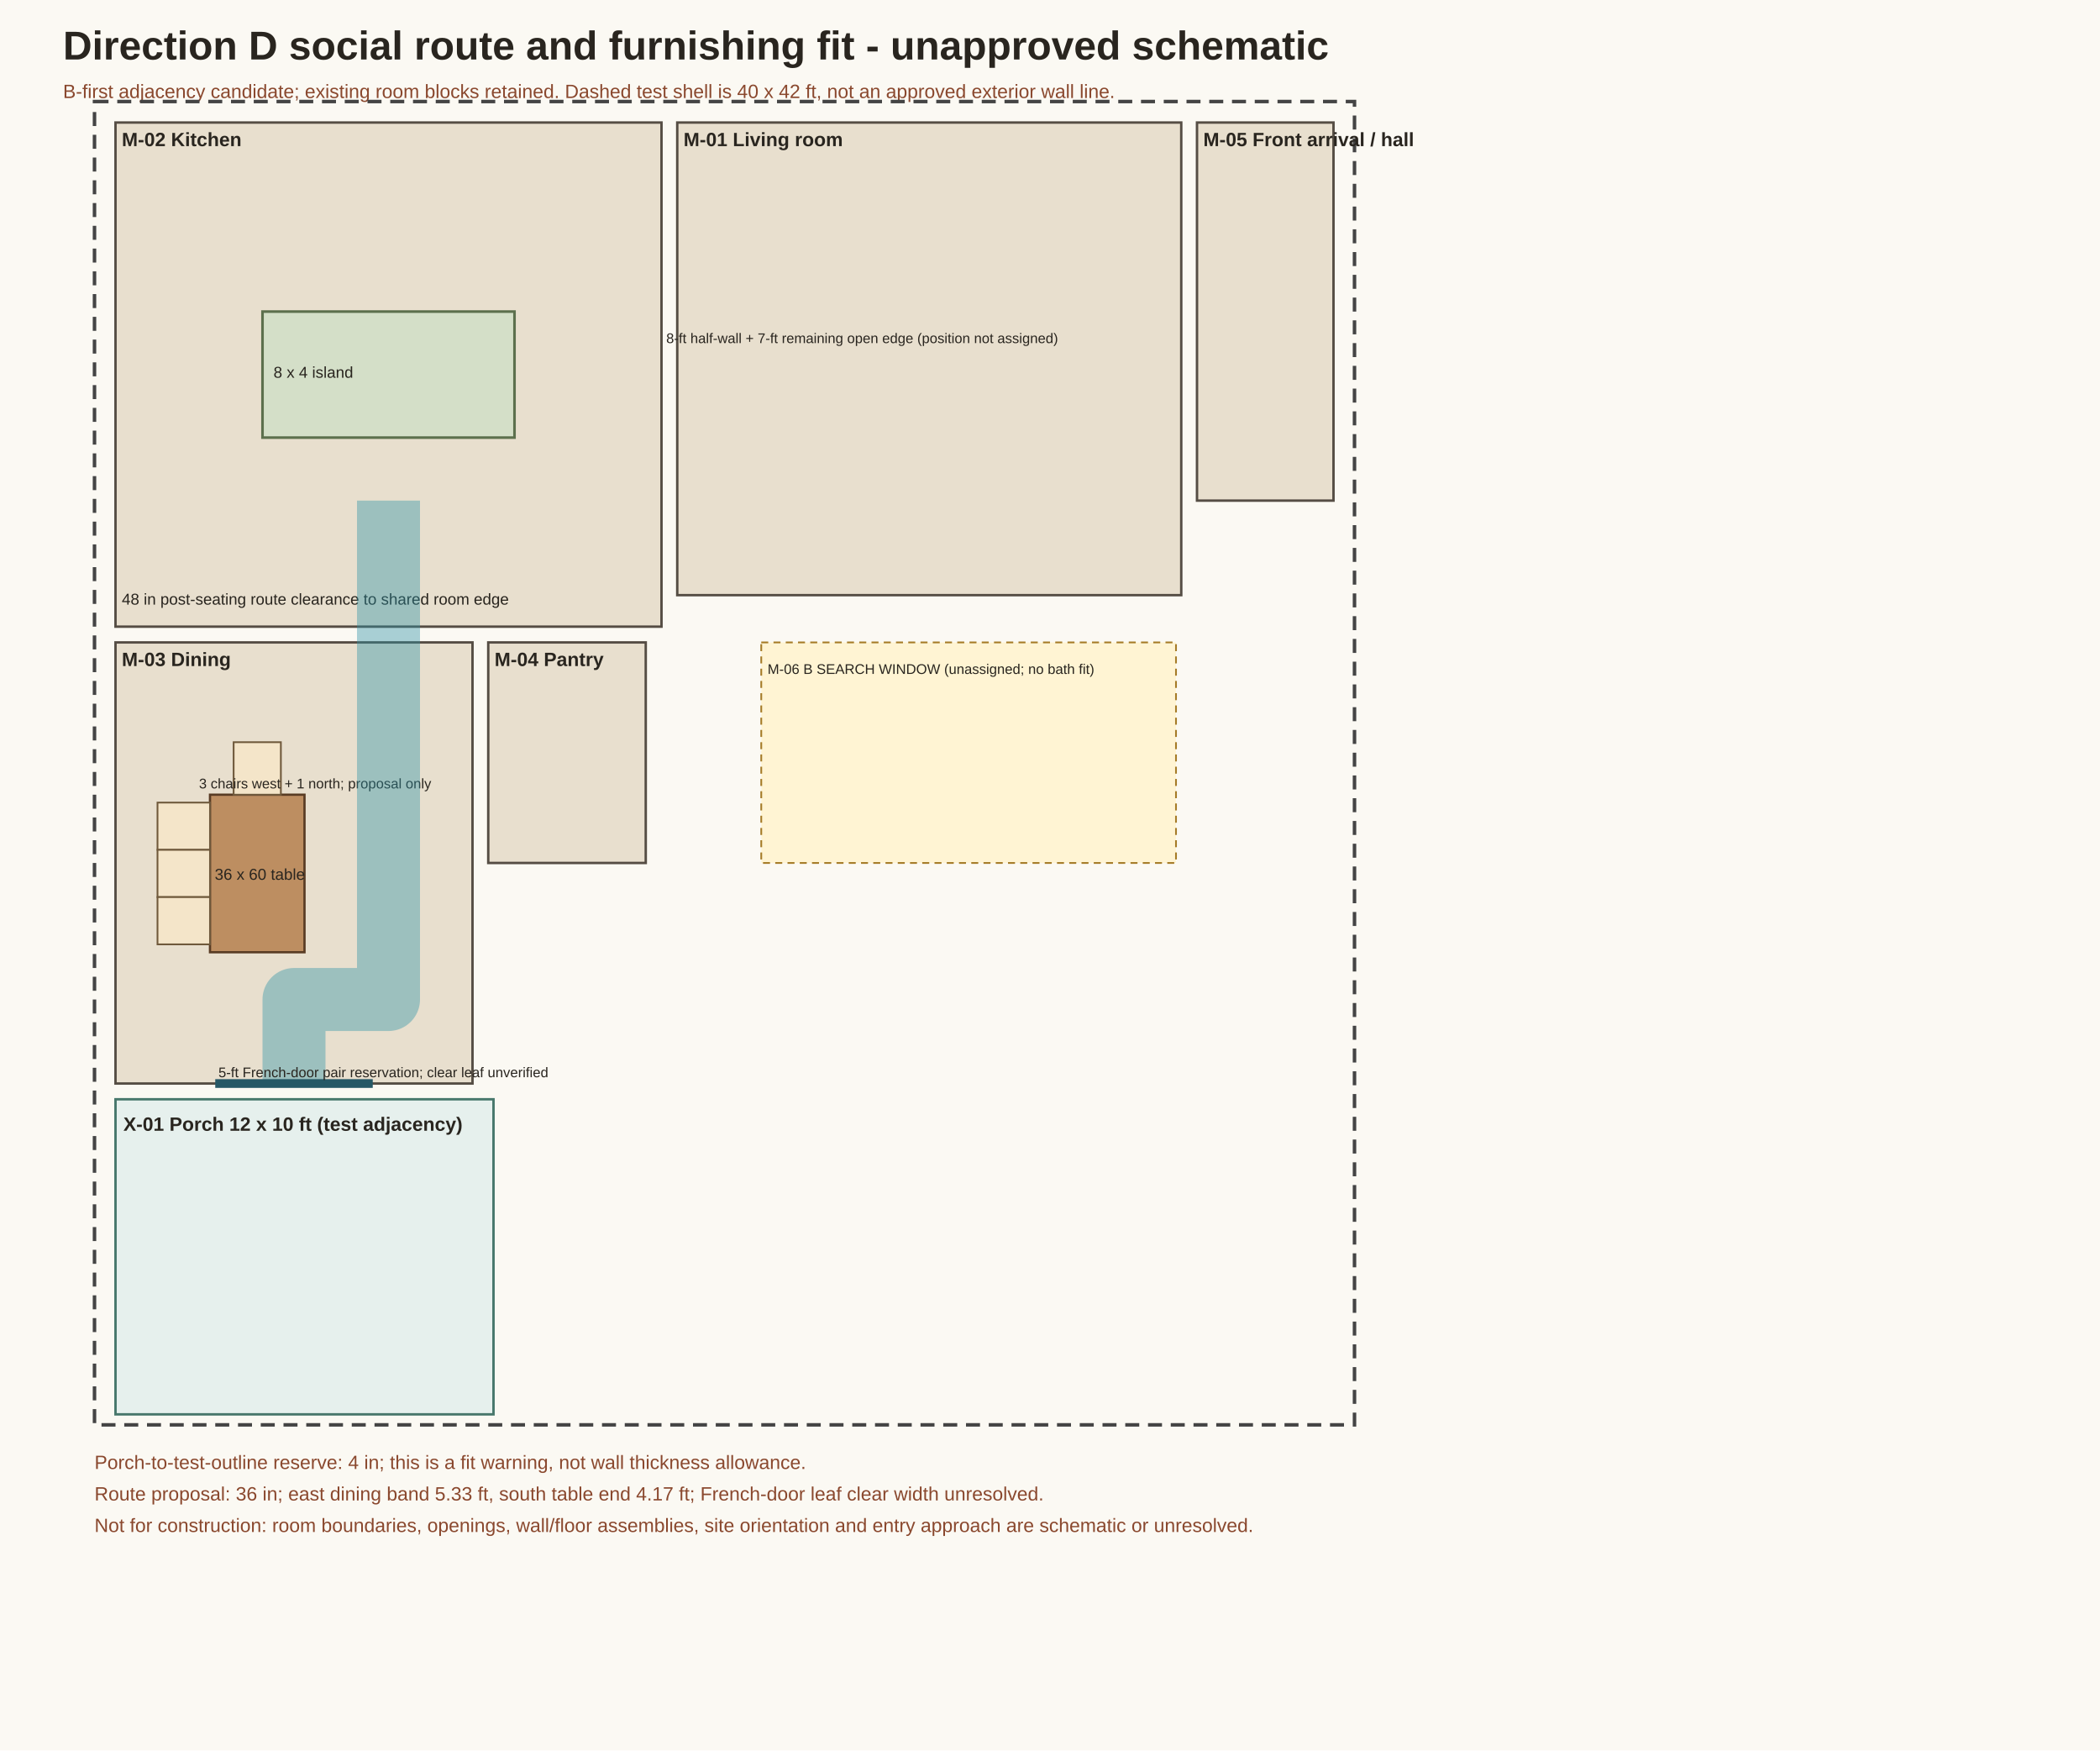
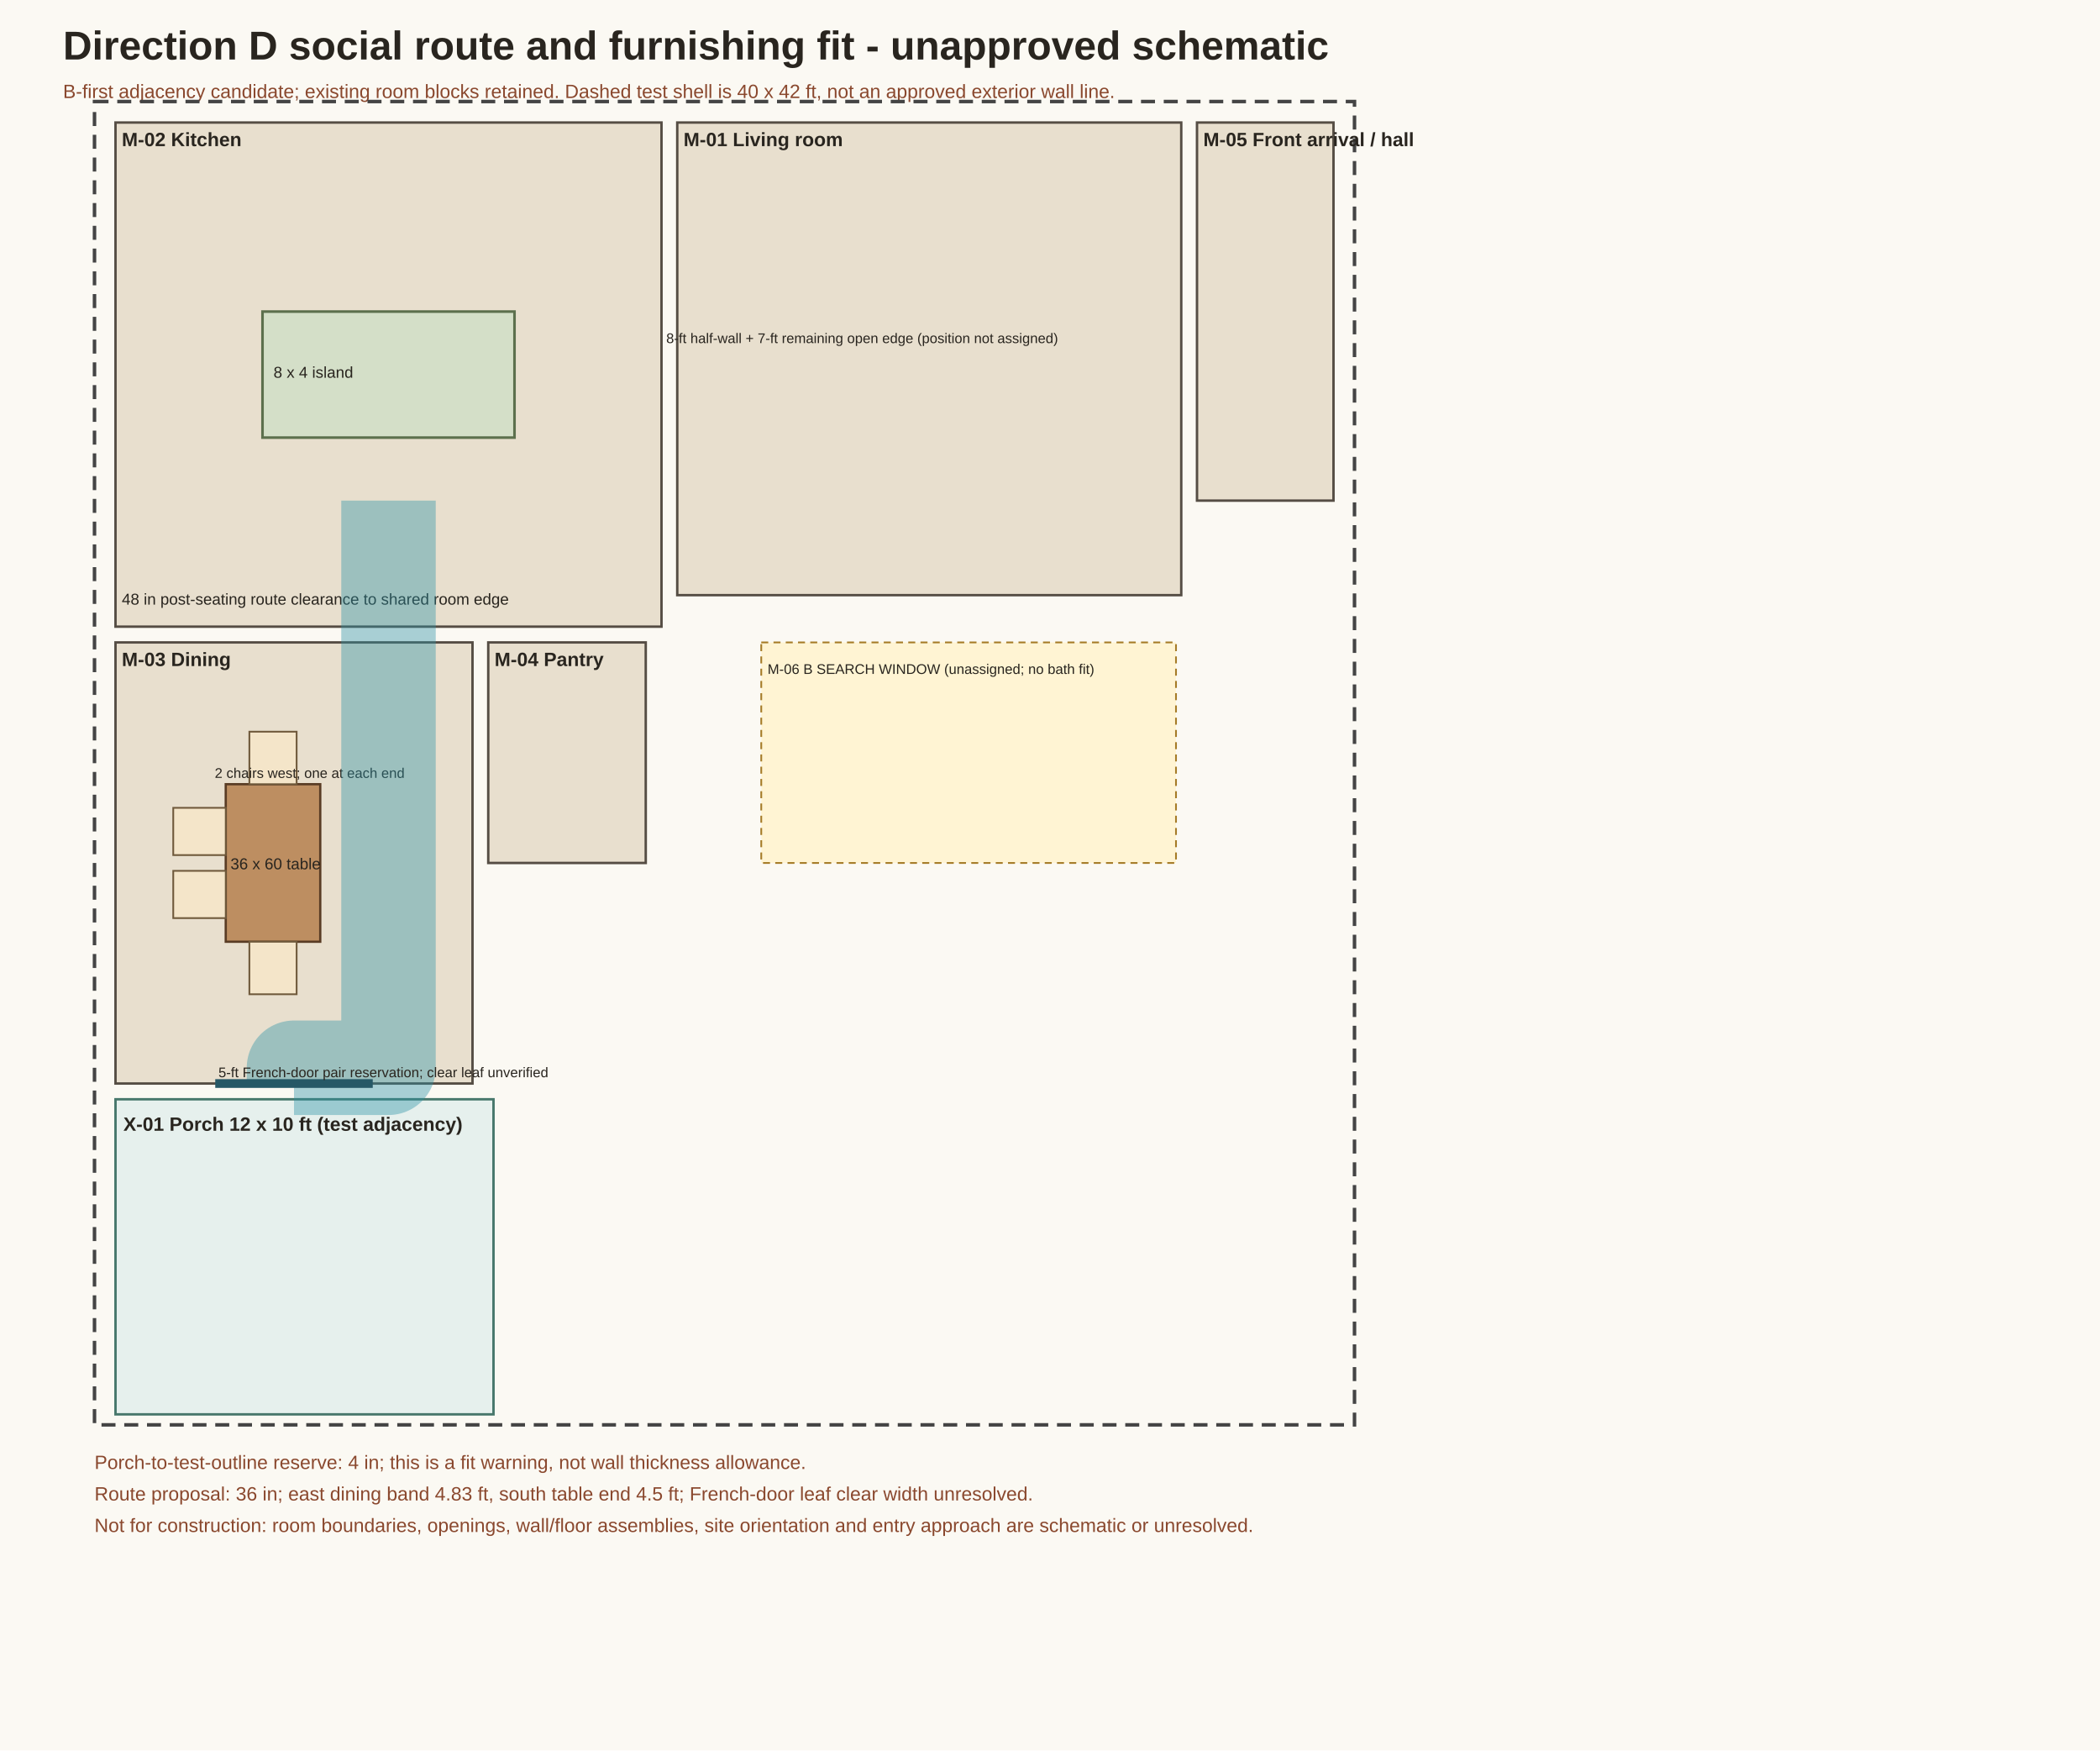
<svg xmlns="http://www.w3.org/2000/svg" width="1200" height="1000" viewBox="0 0 1200 1000">
-   <style>text{font-family:Arial,sans-serif;fill:#29251f}.h{font-size:23px;font-weight:bold}.label{font-size:11px;font-weight:bold}.small{font-size:9px}.tiny{font-size:8px}.note{font-size:11px;fill:#8a482e}.shell{fill:none;stroke:#444;stroke-width:2;stroke-dasharray:8 5}.room{fill:#e8dfce;stroke:#554d44;stroke-width:1.4}.bath{fill:#fff4d3;stroke:#a57b27;stroke-width:1;stroke-dasharray:4 3}.porch{fill:#e6f0ed;stroke:#47776b;stroke-width:1.4}.island{fill:#d4dfc8;stroke:#5c704d;stroke-width:1.5}.table{fill:#bd8e61;stroke:#593c24;stroke-width:1.3}.chair{fill:#f4e5c9;stroke:#6f593b;stroke-width:1}.route{fill:none;stroke:#2c91a6;stroke-width:36;stroke-opacity:.4;stroke-linejoin:round;stroke-linecap:butt}.door{stroke:#265866;stroke-width:5}</style>
+   <style>text{font-family:Arial,sans-serif;fill:#29251f}.h{font-size:23px;font-weight:bold}.label{font-size:11px;font-weight:bold}.small{font-size:9px}.tiny{font-size:8px}.note{font-size:11px;fill:#8a482e}.shell{fill:none;stroke:#444;stroke-width:2;stroke-dasharray:8 5}.room{fill:#e8dfce;stroke:#554d44;stroke-width:1.4}.bath{fill:#fff4d3;stroke:#a57b27;stroke-width:1;stroke-dasharray:4 3}.porch{fill:#e6f0ed;stroke:#47776b;stroke-width:1.4}.island{fill:#d4dfc8;stroke:#5c704d;stroke-width:1.5}.table{fill:#bd8e61;stroke:#593c24;stroke-width:1.3}.chair{fill:#f4e5c9;stroke:#6f593b;stroke-width:1}.route{fill:none;stroke:#2c91a6;stroke-width:54;stroke-opacity:.4;stroke-linejoin:round;stroke-linecap:butt}.door{stroke:#265866;stroke-width:5}</style>
  <rect width="1200" height="1000" fill="#fbf9f3" />
  <text x="36" y="34" class="h">Direction D social route and furnishing fit - unapproved schematic</text>
  <text x="36" y="56" class="note">B-first adjacency candidate; existing room blocks retained. Dashed test shell is 40 x 42 ft, not an approved exterior wall line.</text>
  <rect x="54" y="58" width="720" height="756" class="shell" />
  <rect x="387" y="70" width="288" height="270" class="room" />
  <text x="390.6" y="83.5" class="label">M-01 Living room</text>
  <rect x="66" y="70" width="312" height="288" class="room" />
  <text x="69.6" y="83.5" class="label">M-02 Kitchen</text>
  <rect x="66" y="367" width="204" height="252" class="room" />
  <text x="69.6" y="380.5" class="label">M-03 Dining</text>
  <rect x="279" y="367" width="90" height="126" class="room" />
  <text x="282.6" y="380.5" class="label">M-04 Pantry</text>
  <rect x="684" y="70" width="78" height="216" class="room" />
  <text x="687.6" y="83.5" class="label">M-05 Front arrival / hall</text>
  <rect x="66" y="628" width="216" height="180" class="porch" />
  <text x="70.5" y="646" class="label">X-01 Porch 12 x 10 ft (test adjacency)</text>
  <rect x="435" y="367" width="237" height="126" class="bath" />
  <text x="438.6" y="385" class="tiny">M-06 B SEARCH WINDOW (unassigned; no bath fit)</text>
  <rect x="150" y="178" width="144" height="72" class="island" />
  <text x="156.3" y="215.8" class="small">8 x 4 island</text>
  <text x="69.6" y="345.4" class="small">48 in post-seating route clearance to shared room edge</text>
-   <rect x="120" y="454" width="54" height="90" class="table" />
-   <text x="122.7" y="502.6" class="small">36 x 60 table</text>
-   <rect x="90" y="458.5" width="30" height="27" class="chair" />
-   <rect x="90" y="485.5" width="30" height="27" class="chair" />
-   <rect x="90" y="512.5" width="30" height="27" class="chair" />
-   <rect x="133.5" y="424" width="27" height="30" class="chair" />
-   <text x="113.7" y="450.4" class="tiny">3 chairs west + 1 north; proposal only</text>
-   <polyline points="222,286 222,367 222,571 168,571 168,619" class="route" />
+   <rect x="129" y="448" width="54" height="90" class="table" />
+   <text x="131.7" y="496.6" class="small">36 x 60 table</text>
+   <rect x="99" y="461.5" width="30" height="27" class="chair" />
+   <rect x="99" y="497.5" width="30" height="27" class="chair" />
+   <rect x="142.5" y="418" width="27" height="30" class="chair" />
+   <rect x="142.5" y="538" width="27" height="30" class="chair" />
+   <text x="122.7" y="444.4" class="tiny">2 chairs west; one at each end</text>
+   <polyline points="222,286 222,367 222,610 168,610 168,619" class="route" />
  <line x1="123" y1="619" x2="213" y2="619" class="door" />
  <text x="124.8" y="615.4" class="tiny">5-ft French-door pair reservation; clear leaf unverified</text>
  <text x="380.7" y="196" class="tiny">8-ft half-wall + 7-ft remaining open edge (position not assigned)</text>
  <text x="54" y="839.2" class="note">Porch-to-test-outline reserve: 4 in; this is a fit warning, not wall thickness allowance.</text>
-   <text x="54" y="857.2" class="note">Route proposal: 36 in; east dining band 5.33 ft, south table end 4.17 ft; French-door leaf clear width unresolved.</text>
+   <text x="54" y="857.2" class="note">Route proposal: 36 in; east dining band 4.83 ft, south table end 4.5 ft; French-door leaf clear width unresolved.</text>
  <text x="54" y="875.2" class="note">Not for construction: room boundaries, openings, wall/floor assemblies, site orientation and entry approach are schematic or unresolved.</text>
</svg>
